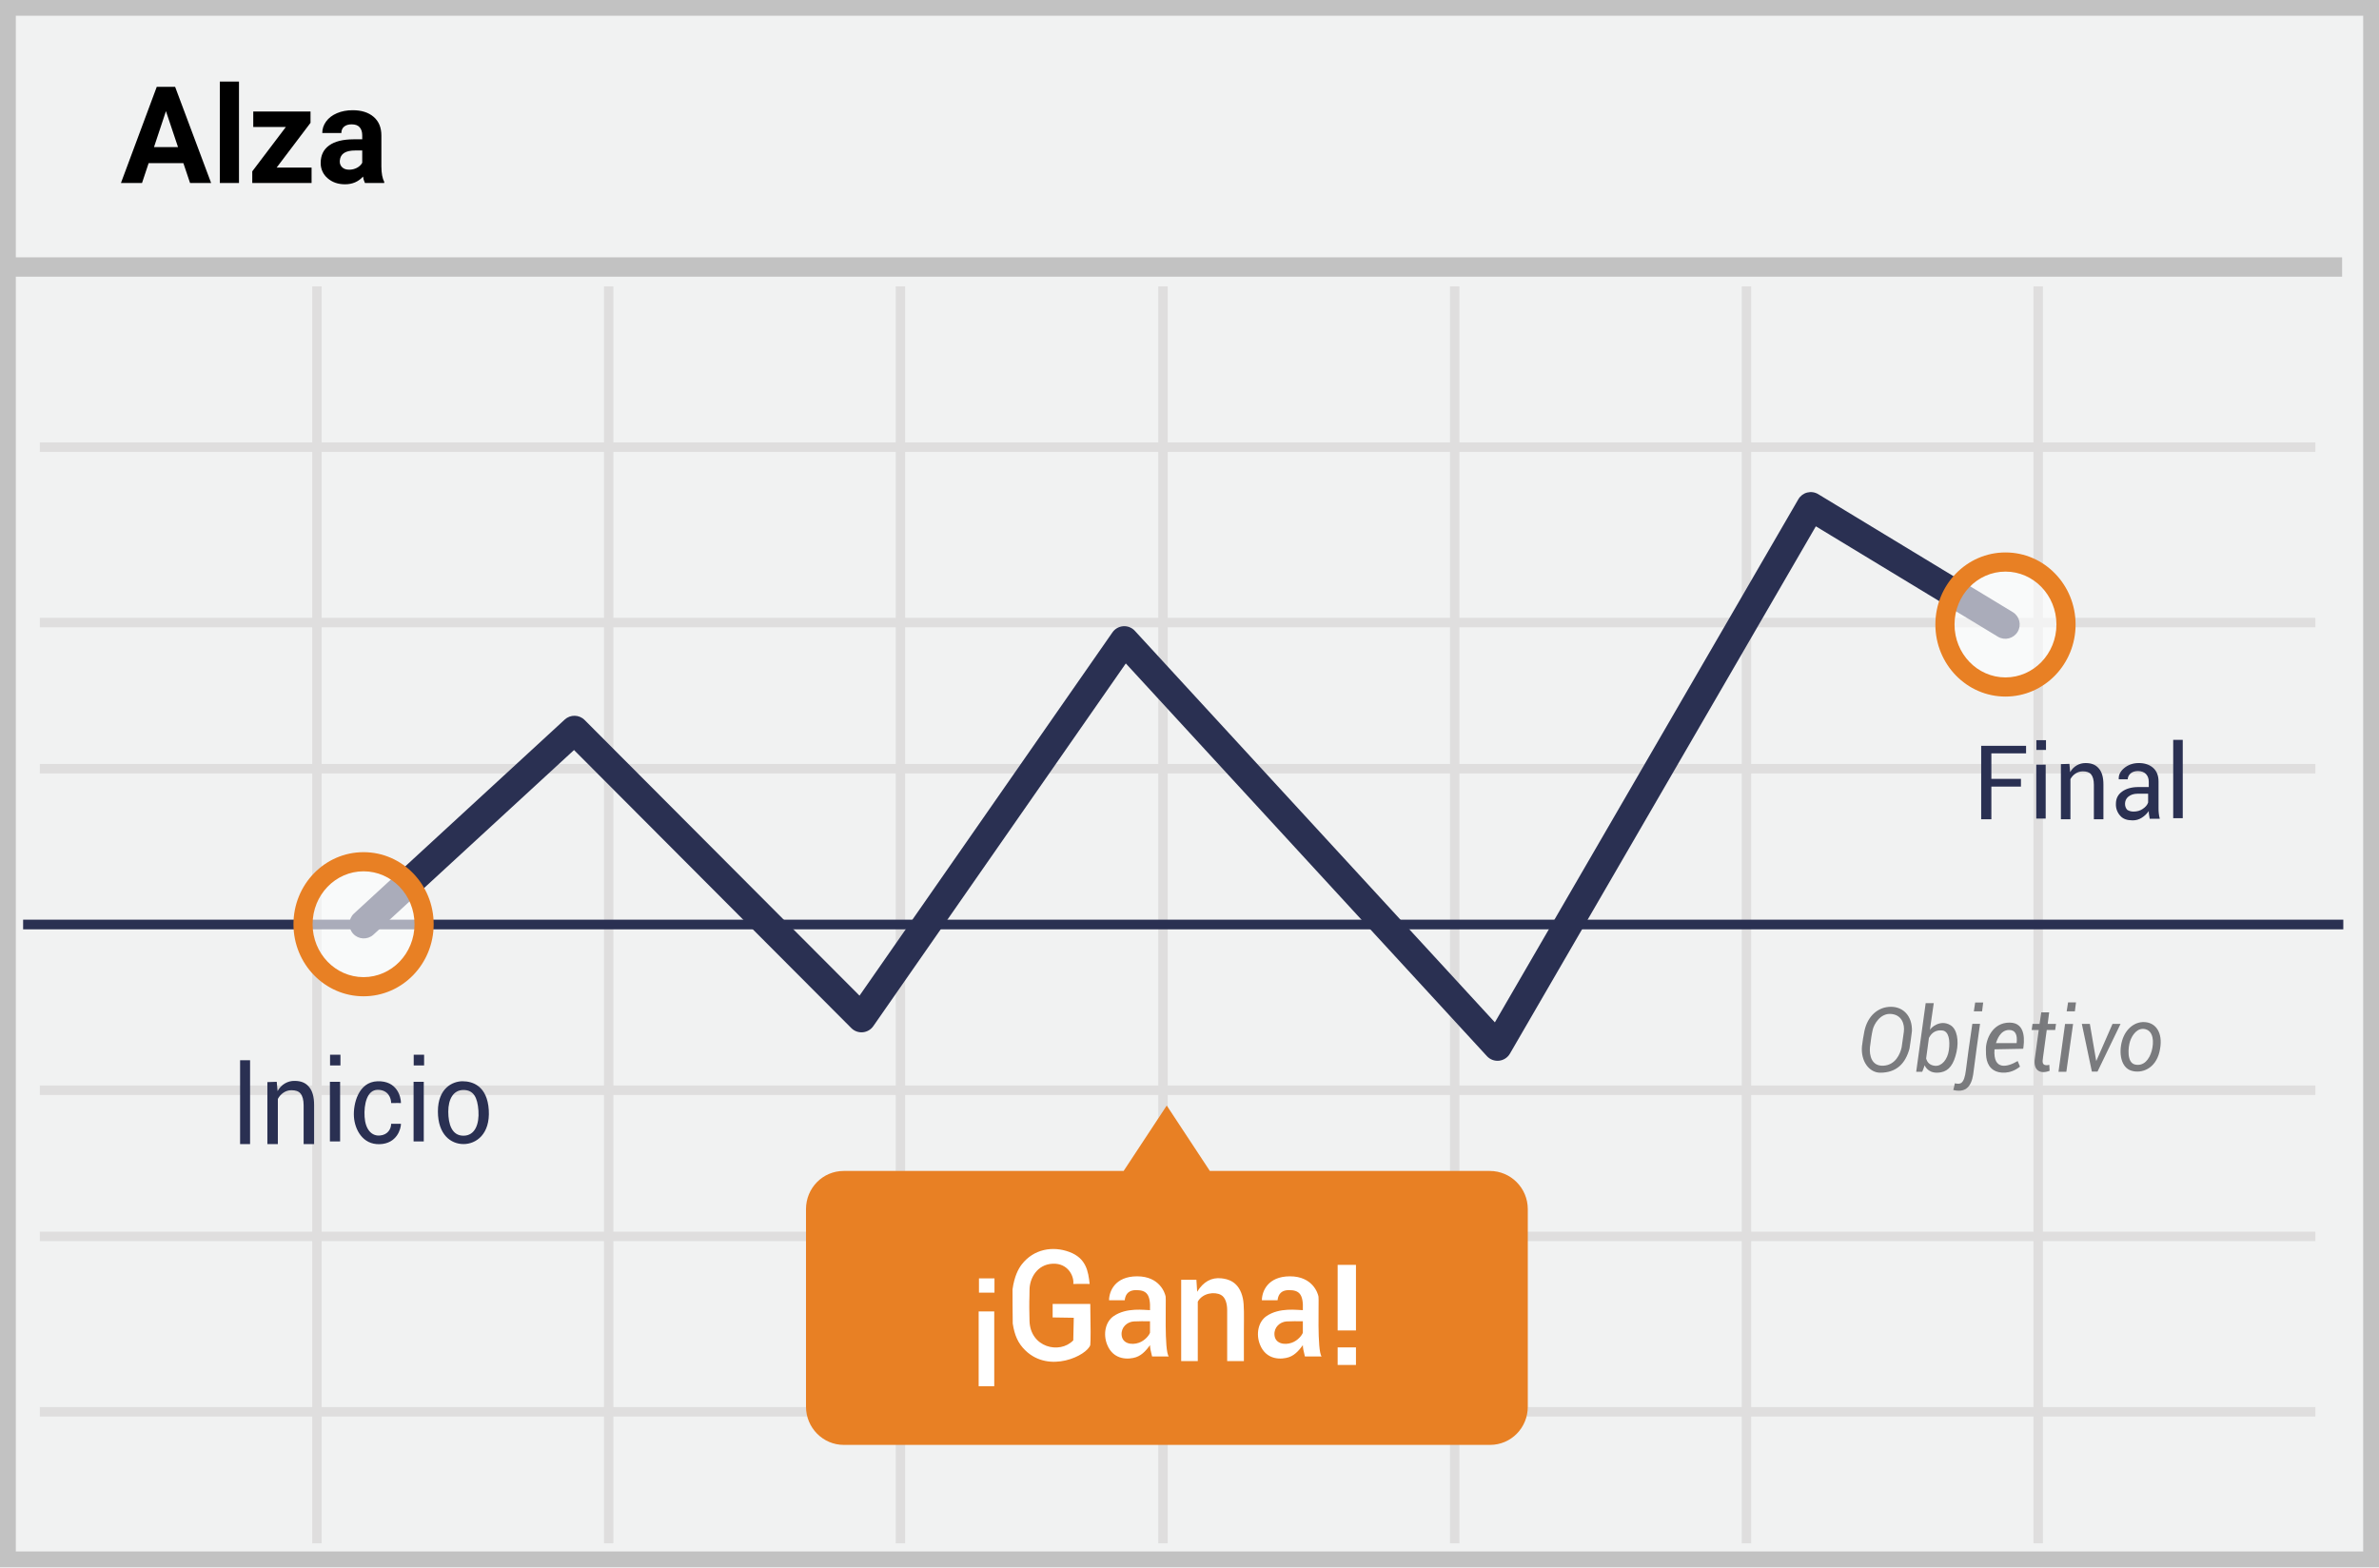
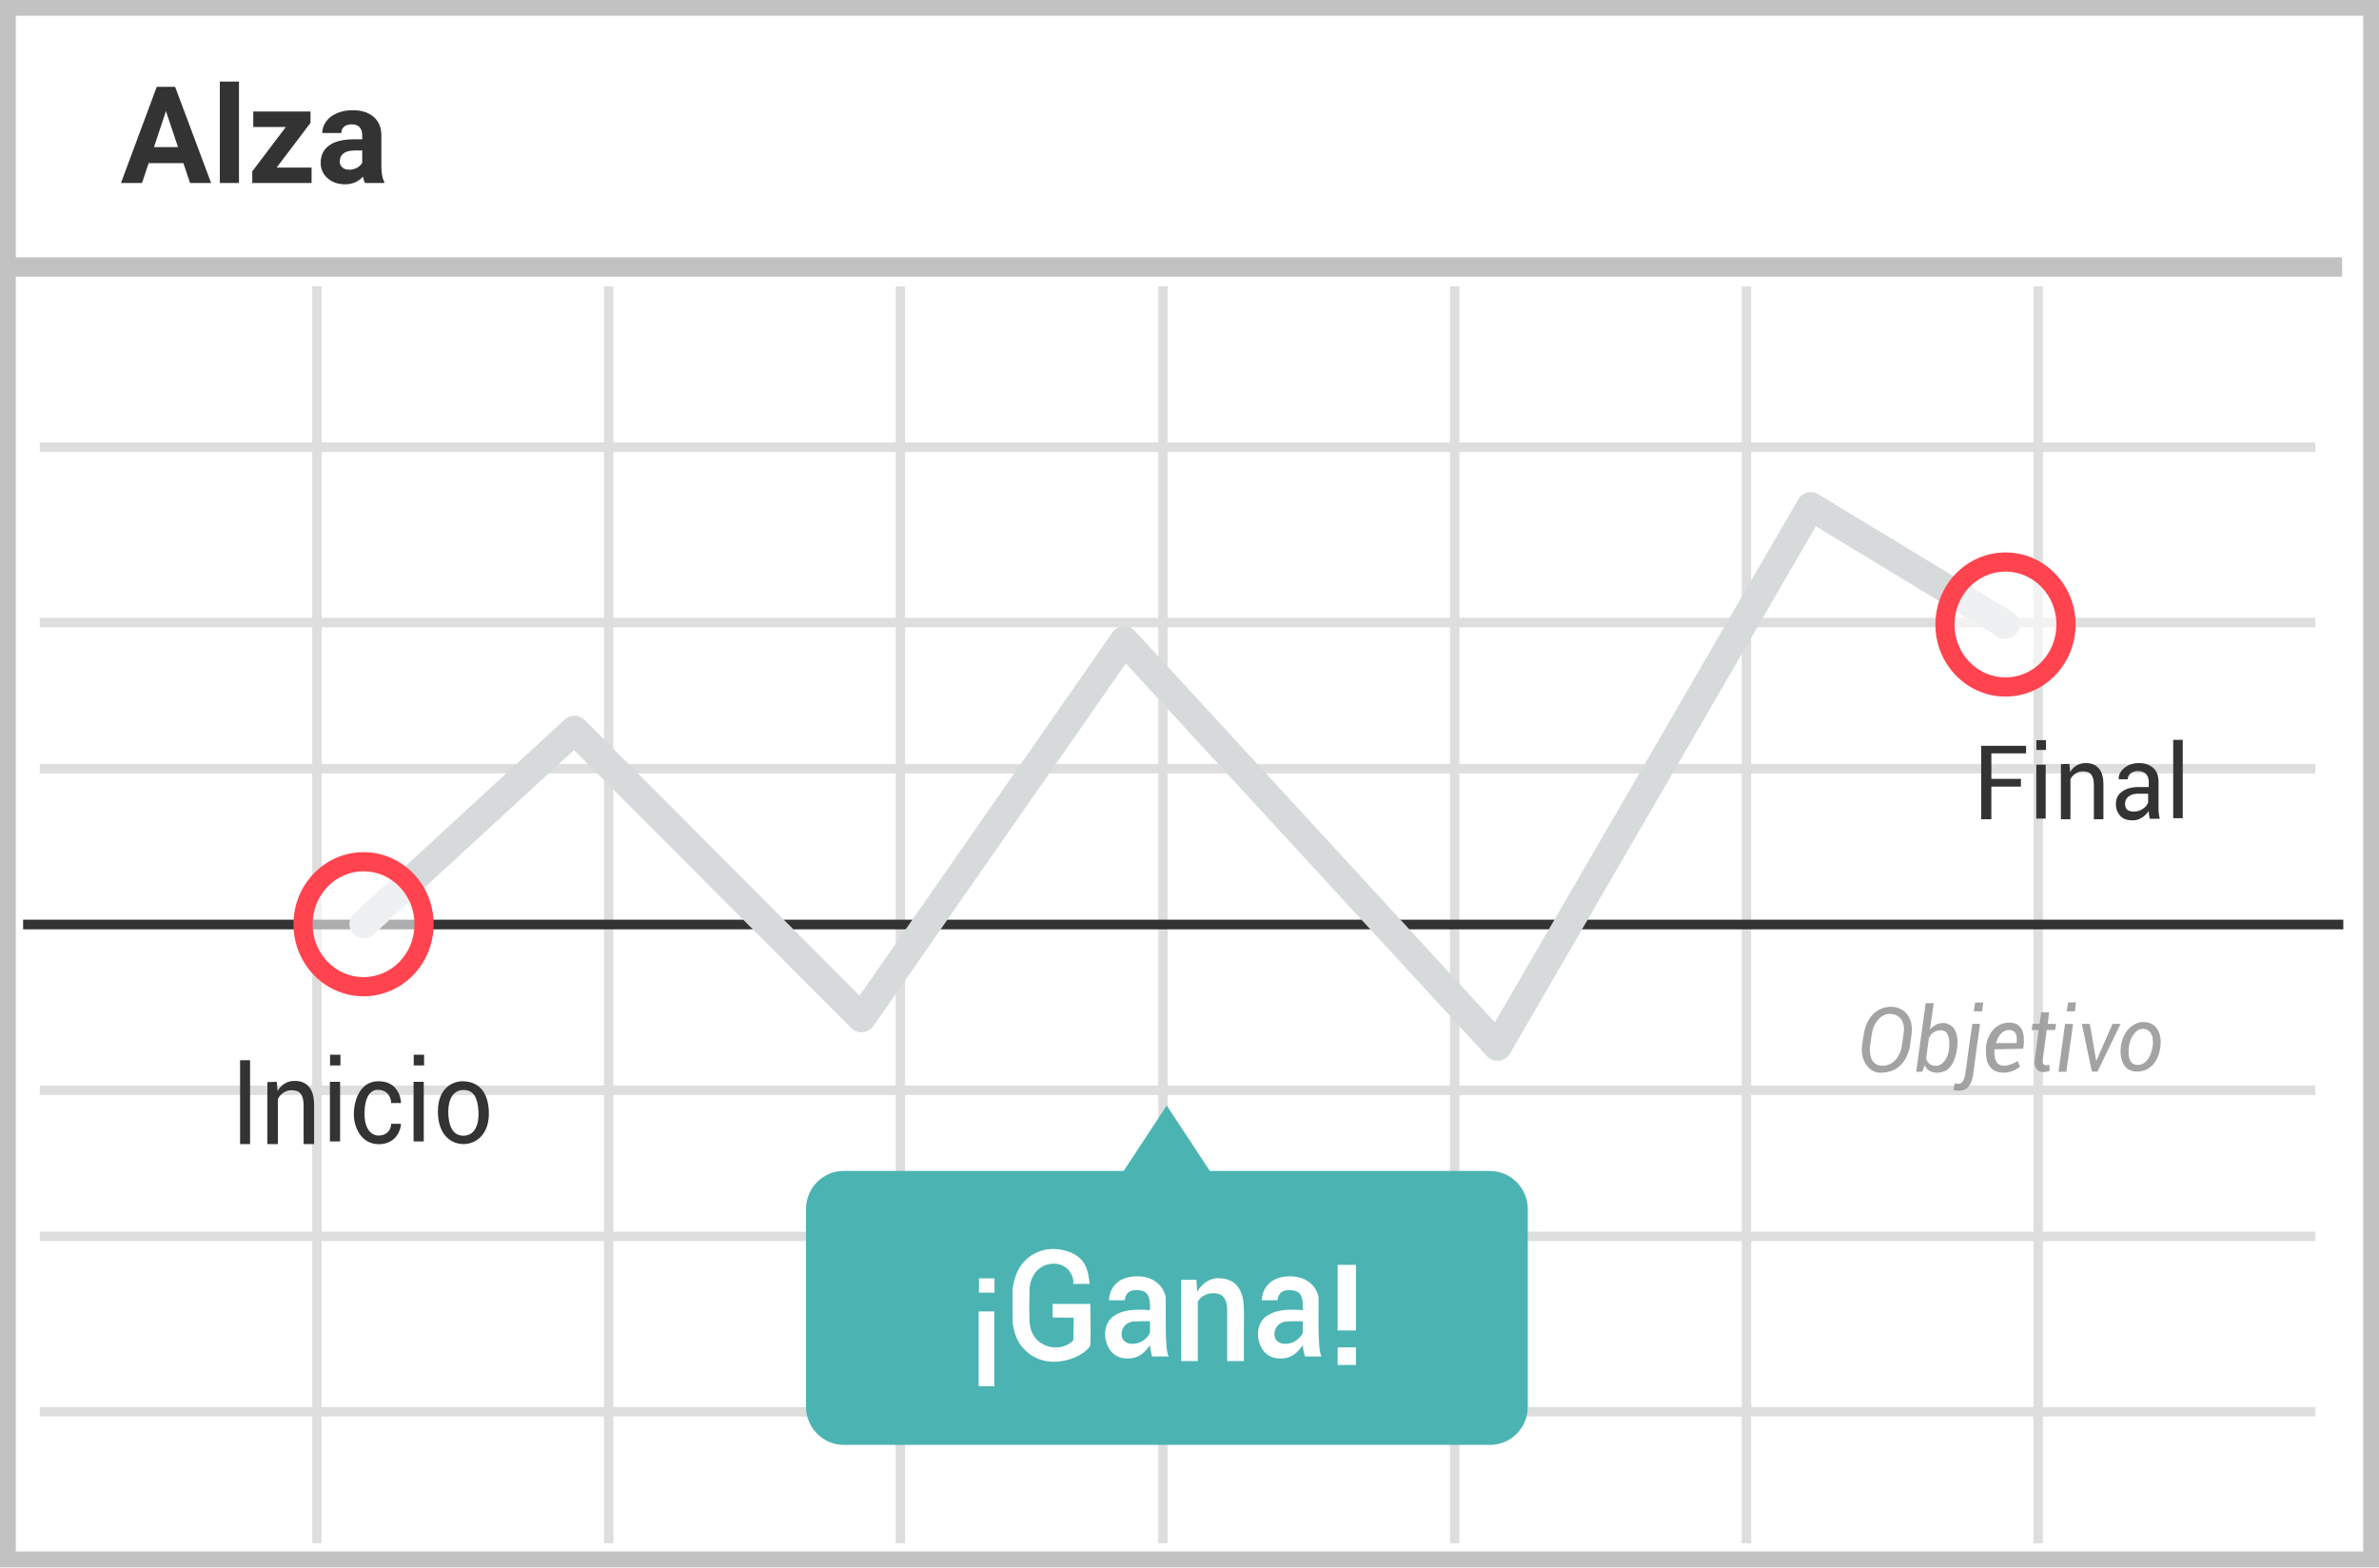
<svg xmlns="http://www.w3.org/2000/svg" width="299" height="197">
  <g fill="none" fill-rule="evenodd">
-     <path fill="#F1F2F2" d="M0 0h299v197H0z" />
+     <path fill="#fff" d="M0 0h299v197H0z" />
    <path d="M1.987 1.98v193.04h295.026V1.98H1.987zM299 0v197H0V0h299z" fill="#C2C2C2" fill-rule="nonzero" />
    <path d="M5 56.804v-1.19h286v1.19H5zM5 78.85v-1.189h286v1.19H5zm0 18.372v-1.189h286v1.19H5zm0 40.419v-1.189h286v1.189H5zm0 18.372v-1.189h286v1.189H5zm0 22.047v-1.19h286v1.19H5zM39.241 36h1.184v158h-1.184V36zm36.667 0h1.184v158h-1.184V36zm36.667 0h1.184v158h-1.184V36zm33 0h1.184v158h-1.184V36zm36.666 0h1.184v158h-1.184V36zm36.667 0h1.184v158h-1.184V36zm36.667 0h1.184v158h-1.184V36z" fill="#DFDEDE" fill-rule="nonzero" />
-     <path fill="#2A3052" fill-rule="nonzero" d="M2.906 116.82v-1.215h291.607v1.215z" />
+     <path fill="#333" fill-rule="nonzero" d="M2.906 116.82v-1.215h291.607v1.215z" />
    <path fill="#C2C2C2" fill-rule="nonzero" d="M.8 34.78v-2.43h293.563v2.43z" />
-     <path d="M187.24 147.191h-35.181l-5.419-8.223-5.418 8.223h-35.18c-2.635 0-4.742 2.14-4.742 4.807v24.82c0 2.666 2.145 4.807 4.741 4.807h81.236c2.634 0 4.741-2.14 4.741-4.807v-24.82c0-2.666-2.145-4.807-4.778-4.807z" fill="#E88024" />
-     <path d="M260.089 96.02l.096 1.042a2.175 2.175 0 0 1 1.944-1.143c.713 0 1.262.202 1.652.672.389.438.583 1.11.583 2.018v4.373h-1.199v-4.339c0-.605-.129-1.043-.356-1.312-.226-.269-.583-.37-1.036-.37-.357 0-.648.101-.907.27a1.9 1.9 0 0 0-.648.706v5.045h-1.198v-6.929l1.069-.033zm10.009 6.398c-.033-.168-.033-.302-.033-.47-.234.337-.53.622-.872.838a2.042 2.042 0 0 1-1.161.335c-.677 0-1.194-.167-1.548-.57a2.089 2.089 0 0 1-.55-1.507c0-.67.26-1.172.776-1.541s1.194-.57 2.064-.57h1.29v-.67c0-.402-.128-.737-.354-.971-.226-.235-.581-.369-1-.369-.387 0-.71.1-.936.302-.225.2-.354.469-.354.737h-1.13v-.034c-.032-.502.194-.971.678-1.373.483-.402 1.097-.637 1.84-.637.74 0 1.354.201 1.806.603.451.402.677.972.677 1.709v3.317c0 .234 0 .469.032.703.032.235.065.47.13.67h-1.26v.067c-.03-.2-.064-.402-.095-.57v.001zm-1.953-.402c.419 0 .837-.1 1.161-.335.354-.235.58-.503.677-.804v-1.106h-1.322c-.485 0-.872.134-1.162.369-.29.234-.42.57-.42.904 0 .302.097.536.259.737.193.134.452.235.807.235zm-13.502-8.265v.945h-4.362v3.208h3.717v.972h-3.717v4.106H249v-9.23l5.643-.001zm1.28 2.369h1.185v6.772h-1.184V96.12zm.016-3.076v1.222h1.208v-1.222h-1.208zM273.135 93h1.2v9.848h-1.2V93zM34.78 135.984l.107 1.172c.437-.811 1.256-1.305 2.136-1.286.783 0 1.387.227 1.815.757.427.491.64 1.248.64 2.269v4.916h-1.317v-4.878c0-.681-.141-1.173-.39-1.475-.25-.303-.642-.416-1.14-.416-.392 0-.712.113-.997.302a2.14 2.14 0 0 0-.712.795v5.672h-1.317v-7.79l1.175-.038zm-4.605-2.709h1.255v10.537h-1.255v-10.537zm21.804 2.708h1.282v7.497H51.98v-7.497zm.017-3.404v1.351h1.307v-1.351h-1.307zm-10.532 3.404h1.282v7.497h-1.282v-7.497zm.018-3.404v1.351h1.306v-1.351h-1.306zm7.678 6.081c.72-.027 1.083 0 1.234 0 0-.853-.529-2.819-2.95-2.742-2.422.077-3.068 2.888-2.961 4.466.107 1.578 1.078 3.51 3.237 3.442 2.16-.068 2.674-1.92 2.674-2.564a126.79 126.79 0 0 0-1.234 0c0 .631-.413 1.405-1.44 1.478-1.026.073-1.798-.775-1.897-2.356-.099-1.58.307-3.392 1.65-3.392s1.687 1.066 1.687 1.669v-.001zm8.985-2.744c1.252 0 3.1.589 3.287 3.62.185 3.032-1.591 4.276-3.175 4.276-1.585 0-3.22-1.175-3.22-4.107 0-2.933 1.856-3.79 3.108-3.79v.001zm.1 1.098c-1.261 0-1.903 1.14-1.903 2.718 0 1.577.448 3.028 1.904 3.028s2-1.459 1.886-3.144c-.116-1.686-.624-2.602-1.886-2.602z" fill="#2A3052" fill-rule="nonzero" />
-     <path d="M258.717 134.729h.987l.848-6.015h-1.01l-.825 6.015zm2.2-8.729l-.14 1.123h-1.03l.175-1.123h.996zm-7.33 7.373c.06.158.13.326.292.7-1.227 1.007-2.637.87-3.296.453-.992-.627-.992-1.793-.987-2.694.006-1.15.79-3.289 2.97-3.289 2.182 0 1.823 2.541 1.718 3.289-.223 0-1.426.023-3.609.07-.202 2.795 1.755 2.17 2.913 1.471zm-.131-2.248c.127-1.103-.187-1.655-.943-1.655-1.133 0-1.53 1.296-1.657 1.655h2.6zm-10.893-1.658c.046-.226 1.279-1.395 2.586-.596.821.501 1.058 1.932.76 3.328-.343 1.601-.962 2.401-1.947 2.588-1.44.274-1.95-.596-2.066-.883-.09.278-.19.552-.303.82h-.759l1.191-8.623h1.015c-.35 2.395-.508 3.517-.477 3.366zm-.482 3.587c.16.56.531.866 1.118.92.843.077 1.58-.79 1.744-1.986.163-1.186 0-2.37-.83-2.458-.76-.08-1.321.234-1.68.945l-.351 2.58-.001-.001zm-4.425-6.498c1.58 0 2.697 1.192 2.642 3.056-.132 1.022-.158 1.267-.306 2.197-.501 1.84-1.597 3.031-3.68 3.031-1.365 0-2.47-1.414-2.293-3.344.035-.38.215-1.465.304-1.884.41-1.943 1.754-3.056 3.333-3.056zm.002.897c-1.347-.098-2.133 1.307-2.287 1.98-.154.674-.216 1.174-.352 2.221-.084 1.046.22 2.386 1.7 2.306 1.482-.08 2.1-1.442 2.285-2.306.096-.7.143-.947.275-1.944.132-.997-.275-2.16-1.622-2.257h.001zm10.231 1.245h.969c-.28 1.968-.548 3.939-.802 5.911-.139 1.329-.552 2.901-2.563 2.405a7.32 7.32 0 0 0 .193-.838c.654.127 1.177.19 1.404-1.711.156-1.322.423-3.244.8-5.767zm.355-2.679l-.163 1.106h1.033l.139-1.106h-1.009zm13.407 2.685h1.007l.804 4.677 2.047-4.677h1.009l-2.895 5.995h-.71l-1.262-5.995zm8.156-.196c1.355.228 2.107 1.614 1.597 3.726-.509 2.112-2.234 2.751-3.53 2.354-1.296-.396-1.619-2.212-1.158-3.786.459-1.573 1.736-2.52 3.091-2.293v-.001zm-.165.863c-1.015-.26-1.68.767-1.927 1.507-.246.74-.448 2.703.63 2.938 1.08.236 1.79-.63 2.09-1.727.3-1.098.223-2.458-.793-2.718zm-13.089-2.115h.992l-.185 1.447h1.047l-.106.764h-1.06c-.275 2.016-.44 3.234-.496 3.653-.128.646.146.89.82.734.01.155.023.405.038.749-1.267.482-2.051-.13-1.868-1.483l.499-3.653h-.887l.105-.764h.884l.217-1.447z" opacity=".9" fill="#6D6E71" fill-rule="nonzero" />
-     <path d="M170.421 167.244h-2.301V159h2.301v8.244zm0 4.336h-2.301v-2.214h2.301v2.214zm-21.966-10.712h1.912l.096 1.508c.783-1.265 1.8-1.827 3.048-1.687.725.081 2.25.337 2.704 2.56.166.816.131 2.193.12 4.065-.005.727-.005 1.985 0 3.774h-2.1v-6.402c0-.753-.193-1.593-.777-1.91-.802-.439-2.312-.255-2.917.847v7.465h-2.087v-10.22zm-16.156 4.736v-1.693h4.731c.054 2.952.054 4.672 0 5.162-.399 1.292-5.125 3.642-8.175.662-.91-.888-1.338-1.872-1.571-3.362-.012-1.52-.037-2.948-.027-4.298.23-1.654.743-2.594 1.155-3.128 1.5-1.94 3.89-2.359 5.993-1.572 2.102.786 2.375 2.42 2.545 4.02-.486 0-.744-.024-2.058 0 .133-.9-.623-2.639-2.595-2.544-1.972.096-2.904 1.85-2.904 3.312 0 1.461-.07.97 0 3.875.09 3.335 3.783 4.23 5.499 2.448l.063-2.84-2.656-.042zm-9.299-.759h1.961v9.402H123v-9.402zm.039-4.154v1.798h1.95v-1.798h-1.95zm37.526 2.752c-.625-.005-1.281-.005-1.967 0 0-1.068.705-3.007 3.532-3.007s3.505 2.102 3.582 2.555c.076.452-.197 6.798.394 7.52l-2.1.002c-.173-.643-.26-1.117-.26-1.425-.327.433-.89 1.224-1.756 1.515-.866.29-2.833.446-3.638-1.597-.531-1.346-.192-2.86.805-3.554 1.648-1.146 3.914-.763 4.59-.763.087-2.044-.478-2.52-1.757-2.52-.854 0-1.329.424-1.425 1.274zm3.18 2.644a31.475 31.475 0 0 0-2.073.02c-.824.077-1.558.737-1.496 1.677.074 1.12 1.252 1.326 2.173 1.003.773-.272 1.312-.972 1.397-1.27v-1.43zm-22.389-2.644a128.99 128.99 0 0 0-1.967 0c0-1.068.705-3.007 3.532-3.007s3.505 2.102 3.582 2.555c.076.452-.197 6.798.394 7.52l-2.1.002c-.173-.643-.26-1.117-.26-1.425-.328.433-.89 1.224-1.757 1.515-.866.29-2.832.446-3.637-1.597-.531-1.346-.192-2.86.805-3.554 1.648-1.146 3.914-.763 4.589-.763.088-2.044-.477-2.52-1.757-2.52-.853 0-1.328.424-1.424 1.274zm3.18 2.644a31.475 31.475 0 0 0-2.073.02c-.824.077-1.558.737-1.497 1.677.075 1.12 1.253 1.326 2.174 1.003.773-.272 1.312-.972 1.396-1.27v-1.43z" fill="#FFF" fill-rule="nonzero" />
+     <path d="M187.24 147.191h-35.181l-5.419-8.223-5.418 8.223h-35.18c-2.635 0-4.742 2.14-4.742 4.807v24.82c0 2.666 2.145 4.807 4.741 4.807h81.236c2.634 0 4.741-2.14 4.741-4.807v-24.82c0-2.666-2.145-4.807-4.778-4.807z" fill="#4BB4B3" />
+     <path d="M260.089 96.02l.096 1.042a2.175 2.175 0 011.944-1.143c.713 0 1.262.202 1.652.672.389.438.583 1.11.583 2.018v4.373h-1.199v-4.339c0-.605-.129-1.043-.356-1.312-.226-.269-.583-.37-1.036-.37-.357 0-.648.101-.907.27a1.9 1.9 0 00-.648.706v5.045h-1.198v-6.929l1.069-.033zm10.009 6.398c-.033-.168-.033-.302-.033-.47-.234.337-.53.622-.872.838a2.042 2.042 0 01-1.161.335c-.677 0-1.194-.167-1.548-.57a2.089 2.089 0 01-.55-1.507c0-.67.26-1.172.776-1.541s1.194-.57 2.064-.57h1.29v-.67c0-.402-.128-.737-.354-.971-.226-.235-.581-.369-1-.369-.387 0-.71.1-.936.302-.225.2-.354.469-.354.737h-1.13v-.034c-.032-.502.194-.971.678-1.373.483-.402 1.097-.637 1.84-.637.74 0 1.354.201 1.806.603.451.402.677.972.677 1.709v3.317c0 .234 0 .469.032.703.032.235.065.47.13.67h-1.26v.067c-.03-.2-.064-.402-.095-.57v.001zm-1.953-.402c.419 0 .837-.1 1.161-.335.354-.235.58-.503.677-.804v-1.106h-1.322c-.485 0-.872.134-1.162.369-.29.234-.42.57-.42.904 0 .302.097.536.259.737.193.134.452.235.807.235zm-13.502-8.265v.945h-4.362v3.208h3.717v.972h-3.717v4.106H249v-9.23l5.643-.001zm1.28 2.369h1.185v6.772h-1.184V96.12zm.016-3.076v1.222h1.208v-1.222h-1.208zM273.135 93h1.2v9.848h-1.2V93zM34.78 135.984l.107 1.172c.437-.811 1.256-1.305 2.136-1.286.783 0 1.387.227 1.815.757.427.491.64 1.248.64 2.269v4.916h-1.317v-4.878c0-.681-.141-1.173-.39-1.475-.25-.303-.642-.416-1.14-.416-.392 0-.712.113-.997.302a2.14 2.14 0 00-.712.795v5.672h-1.317v-7.79l1.175-.038zm-4.605-2.709h1.255v10.537h-1.255v-10.537zm21.804 2.708h1.282v7.497H51.98v-7.497zm.017-3.404v1.351h1.307v-1.351h-1.307zm-10.532 3.404h1.282v7.497h-1.282v-7.497zm.018-3.404v1.351h1.306v-1.351h-1.306zm7.678 6.081c.72-.027 1.083 0 1.234 0 0-.853-.529-2.819-2.95-2.742-2.422.077-3.068 2.888-2.961 4.466.107 1.578 1.078 3.51 3.237 3.442 2.16-.068 2.674-1.92 2.674-2.564a126.79 126.79 0 00-1.234 0c0 .631-.413 1.405-1.44 1.478-1.026.073-1.798-.775-1.897-2.356-.099-1.58.307-3.392 1.65-3.392s1.687 1.066 1.687 1.669v-.001zm8.985-2.744c1.252 0 3.1.589 3.287 3.62.185 3.032-1.591 4.276-3.175 4.276-1.585 0-3.22-1.175-3.22-4.107 0-2.933 1.856-3.79 3.108-3.79v.001zm.1 1.098c-1.261 0-1.903 1.14-1.903 2.718 0 1.577.448 3.028 1.904 3.028s2-1.459 1.886-3.144c-.116-1.686-.624-2.602-1.886-2.602z" fill="#333" fill-rule="nonzero" />
+     <path d="M258.717 134.729h.987l.848-6.015h-1.01l-.825 6.015zm2.2-8.729l-.14 1.123h-1.03l.175-1.123h.996zm-7.33 7.373c.06.158.13.326.292.7-1.227 1.007-2.637.87-3.296.453-.992-.627-.992-1.793-.987-2.694.006-1.15.79-3.289 2.97-3.289 2.182 0 1.823 2.541 1.718 3.289-.223 0-1.426.023-3.609.07-.202 2.795 1.755 2.17 2.913 1.471zm-.131-2.248c.127-1.103-.187-1.655-.943-1.655-1.133 0-1.53 1.296-1.657 1.655h2.6zm-10.893-1.658c.046-.226 1.279-1.395 2.586-.596.821.501 1.058 1.932.76 3.328-.343 1.601-.962 2.401-1.947 2.588-1.44.274-1.95-.596-2.066-.883-.09.278-.19.552-.303.82h-.759l1.191-8.623h1.015c-.35 2.395-.508 3.517-.477 3.366zm-.482 3.587c.16.56.531.866 1.118.92.843.077 1.58-.79 1.744-1.986.163-1.186 0-2.37-.83-2.458-.76-.08-1.321.234-1.68.945l-.351 2.58-.001-.001zm-4.425-6.498c1.58 0 2.697 1.192 2.642 3.056-.132 1.022-.158 1.267-.306 2.197-.501 1.84-1.597 3.031-3.68 3.031-1.365 0-2.47-1.414-2.293-3.344.035-.38.215-1.465.304-1.884.41-1.943 1.754-3.056 3.333-3.056zm.002.897c-1.347-.098-2.133 1.307-2.287 1.98-.154.674-.216 1.174-.352 2.221-.084 1.046.22 2.386 1.7 2.306 1.482-.08 2.1-1.442 2.285-2.306.096-.7.143-.947.275-1.944.132-.997-.275-2.16-1.622-2.257h.001zm10.231 1.245h.969c-.28 1.968-.548 3.939-.802 5.911-.139 1.329-.552 2.901-2.563 2.405a7.32 7.32 0 00.193-.838c.654.127 1.177.19 1.404-1.711.156-1.322.423-3.244.8-5.767zm.355-2.679l-.163 1.106h1.033l.139-1.106h-1.009zm13.407 2.685h1.007l.804 4.677 2.047-4.677h1.009l-2.895 5.995h-.71l-1.262-5.995zm8.156-.196c1.355.228 2.107 1.614 1.597 3.726-.509 2.112-2.234 2.751-3.53 2.354-1.296-.396-1.619-2.212-1.158-3.786.459-1.573 1.736-2.52 3.091-2.293v-.001zm-.165.863c-1.015-.26-1.68.767-1.927 1.507-.246.74-.448 2.703.63 2.938 1.08.236 1.79-.63 2.09-1.727.3-1.098.223-2.458-.793-2.718zm-13.089-2.115h.992l-.185 1.447h1.047l-.106.764h-1.06c-.275 2.016-.44 3.234-.496 3.653-.128.646.146.89.82.734.01.155.023.405.038.749-1.267.482-2.051-.13-1.868-1.483l.499-3.653h-.887l.105-.764h.884l.217-1.447z" opacity=".9" fill="#999" fill-rule="nonzero" />
+     <path d="M170.421 167.244h-2.301V159h2.301v8.244zm0 4.336h-2.301v-2.214h2.301v2.214zm-21.966-10.712h1.912l.096 1.508c.783-1.265 1.8-1.827 3.048-1.687.725.081 2.25.337 2.704 2.56.166.816.131 2.193.12 4.065-.005.727-.005 1.985 0 3.774h-2.1v-6.402c0-.753-.193-1.593-.777-1.91-.802-.439-2.312-.255-2.917.847v7.465h-2.087v-10.22zm-16.156 4.736v-1.693h4.731c.054 2.952.054 4.672 0 5.162-.399 1.292-5.125 3.642-8.175.662-.91-.888-1.338-1.872-1.571-3.362-.012-1.52-.037-2.948-.027-4.298.23-1.654.743-2.594 1.155-3.128 1.5-1.94 3.89-2.359 5.993-1.572 2.102.786 2.375 2.42 2.545 4.02-.486 0-.744-.024-2.058 0 .133-.9-.623-2.639-2.595-2.544-1.972.096-2.904 1.85-2.904 3.312 0 1.461-.07.97 0 3.875.09 3.335 3.783 4.23 5.499 2.448l.063-2.84-2.656-.042zm-9.299-.759h1.961v9.402H123v-9.402zm.039-4.154v1.798h1.95v-1.798h-1.95zm37.526 2.752c-.625-.005-1.281-.005-1.967 0 0-1.068.705-3.007 3.532-3.007s3.505 2.102 3.582 2.555c.076.452-.197 6.798.394 7.52l-2.1.002c-.173-.643-.26-1.117-.26-1.425-.327.433-.89 1.224-1.756 1.515-.866.29-2.833.446-3.638-1.597-.531-1.346-.192-2.86.805-3.554 1.648-1.146 3.914-.763 4.59-.763.087-2.044-.478-2.52-1.757-2.52-.854 0-1.329.424-1.425 1.274zm3.18 2.644a31.475 31.475 0 00-2.073.02c-.824.077-1.558.737-1.496 1.677.074 1.12 1.252 1.326 2.173 1.003.773-.272 1.312-.972 1.397-1.27v-1.43zm-22.389-2.644a128.99 128.99 0 00-1.967 0c0-1.068.705-3.007 3.532-3.007s3.505 2.102 3.582 2.555c.076.452-.197 6.798.394 7.52l-2.1.002c-.173-.643-.26-1.117-.26-1.425-.328.433-.89 1.224-1.757 1.515-.866.29-2.832.446-3.637-1.597-.531-1.346-.192-2.86.805-3.554 1.648-1.146 3.914-.763 4.589-.763.088-2.044-.477-2.52-1.757-2.52-.853 0-1.328.424-1.424 1.274zm3.18 2.644a31.475 31.475 0 00-2.073.02c-.824.077-1.558.737-1.497 1.677.075 1.12 1.253 1.326 2.174 1.003.773-.272 1.312-.972 1.396-1.27v-1.43z" fill="#FFF" fill-rule="nonzero" />
    <g transform="translate(38 63)">
-       <path d="M34.145 31.28L8.915 54.506a1.805 1.805 0 0 1-2.444-2.656l26.505-24.4a1.805 1.805 0 0 1 2.5.054l34.551 34.651 31.793-45.67a1.805 1.805 0 0 1 2.81-.19l45.25 49.217L188.023-.245a1.805 1.805 0 0 1 2.497-.637l24.47 14.84a1.805 1.805 0 0 1-1.871 3.087L190.222 3.159l-38.45 66.286a1.805 1.805 0 0 1-2.89.316l-45.386-49.365-31.74 45.595a1.805 1.805 0 0 1-2.76.243L34.145 31.281z" fill="#2A3052" fill-rule="nonzero" />
+       <path d="M34.145 31.28L8.915 54.506a1.805 1.805 0 01-2.444-2.656l26.505-24.4a1.805 1.805 0 012.5.054l34.551 34.651 31.793-45.67a1.805 1.805 0 012.81-.19l45.25 49.217L188.023-.245a1.805 1.805 0 012.497-.637l24.47 14.84a1.805 1.805 0 01-1.871 3.087L190.222 3.159l-38.45 66.286a1.805 1.805 0 01-2.89.316l-45.386-49.365-31.74 45.595a1.805 1.805 0 01-2.76.243L34.145 31.281z" fill="#D6DADB" fill-rule="nonzero" />
      <ellipse fill="#FFF" opacity=".6" cx="214.055" cy="15.501" rx="7.608" ry="7.855" />
-       <path d="M214.055 24.56c-4.875 0-8.811-4.064-8.811-9.059 0-4.994 3.936-9.058 8.81-9.058 4.876 0 8.812 4.064 8.812 9.058 0 4.995-3.936 9.059-8.811 9.059zm0-2.407c3.528 0 6.404-2.97 6.404-6.652s-2.876-6.651-6.404-6.651-6.404 2.97-6.404 6.651c0 3.682 2.876 6.652 6.404 6.652z" fill="#E88024" fill-rule="nonzero" />
+       <path d="M214.055 24.56c-4.875 0-8.811-4.064-8.811-9.059 0-4.994 3.936-9.058 8.81-9.058 4.876 0 8.812 4.064 8.812 9.058 0 4.995-3.936 9.059-8.811 9.059zm0-2.407c3.528 0 6.404-2.97 6.404-6.652s-2.876-6.651-6.404-6.651-6.404 2.97-6.404 6.651c0 3.682 2.876 6.652 6.404 6.652z" fill="#FF444F" fill-rule="nonzero" />
      <ellipse fill="#FFF" opacity=".6" cx="7.692" cy="53.177" rx="7.608" ry="7.855" />
-       <path d="M7.693 62.235c-4.875 0-8.81-4.064-8.81-9.058s3.935-9.058 8.81-9.058 8.811 4.064 8.811 9.058-3.936 9.058-8.81 9.058zm0-2.407c3.528 0 6.404-2.97 6.404-6.651 0-3.682-2.876-6.652-6.404-6.652s-6.404 2.97-6.404 6.652 2.876 6.651 6.404 6.651z" fill="#E88024" fill-rule="nonzero" />
+       <path d="M7.693 62.235c-4.875 0-8.81-4.064-8.81-9.058s3.935-9.058 8.81-9.058 8.811 4.064 8.811 9.058-3.936 9.058-8.81 9.058zm0-2.407c3.528 0 6.404-2.97 6.404-6.651 0-3.682-2.876-6.652-6.404-6.652s-6.404 2.97-6.404 6.652 2.876 6.651 6.404 6.651z" fill="#FF444F" fill-rule="nonzero" />
    </g>
-     <path d="M23.048 20.51H18.68L17.85 23h-2.648l4.5-12.086h2.307L26.534 23h-2.648l-.838-2.49zm-3.694-2.017h3.021l-1.519-4.524-1.502 4.524zM30.037 23H27.63V10.25h2.407V23zm4.731-1.934h4.391V23h-7.454v-1.46l4.225-5.58h-4.1v-1.94h7.197v1.419l-4.259 5.628zM45.866 23a2.664 2.664 0 0 1-.24-.805c-.581.647-1.337.971-2.266.971-.88 0-1.61-.255-2.188-.764a2.456 2.456 0 0 1-.867-1.925c0-.952.353-1.683 1.058-2.192.706-.509 1.725-.766 3.06-.772h1.103V17c0-.416-.106-.748-.32-.997-.213-.249-.549-.373-1.008-.373-.404 0-.72.097-.95.29-.23.194-.345.46-.345.797h-2.399c0-.52.16-1.001.482-1.444.32-.443.774-.79 1.36-1.042.588-.252 1.246-.377 1.977-.377 1.106 0 1.985.278 2.635.834.65.556.975 1.338.975 2.345v3.893c.006.852.125 1.497.357 1.934V23h-2.424zm-1.983-1.668c.354 0 .68-.08.98-.237.298-.158.52-.37.663-.635v-1.544h-.896c-1.201 0-1.84.415-1.918 1.245l-.008.141a.96.96 0 0 0 .315.739c.21.194.498.29.864.29z" fill="#000" fill-rule="nonzero" />
+     <path d="M23.048 20.51H18.68L17.85 23h-2.648l4.5-12.086h2.307L26.534 23h-2.648l-.838-2.49zm-3.694-2.017h3.021l-1.519-4.524-1.502 4.524zM30.037 23H27.63V10.25h2.407V23zm4.731-1.934h4.391V23h-7.454v-1.46l4.225-5.58h-4.1v-1.94h7.197v1.419l-4.259 5.628zM45.866 23a2.664 2.664 0 01-.24-.805c-.581.647-1.337.971-2.266.971-.88 0-1.61-.255-2.188-.764a2.456 2.456 0 01-.867-1.925c0-.952.353-1.683 1.058-2.192.706-.509 1.725-.766 3.06-.772h1.103V17c0-.416-.106-.748-.32-.997-.213-.249-.549-.373-1.008-.373-.404 0-.72.097-.95.29-.23.194-.345.46-.345.797h-2.399c0-.52.16-1.001.482-1.444.32-.443.774-.79 1.36-1.042.588-.252 1.246-.377 1.977-.377 1.106 0 1.985.278 2.635.834.65.556.975 1.338.975 2.345v3.893c.006.852.125 1.497.357 1.934V23h-2.424zm-1.983-1.668c.354 0 .68-.08.98-.237.298-.158.52-.37.663-.635v-1.544h-.896c-1.201 0-1.84.415-1.918 1.245l-.008.141a.96.96 0 00.315.739c.21.194.498.29.864.29z" fill="#333" fill-rule="nonzero" />
  </g>
</svg>
